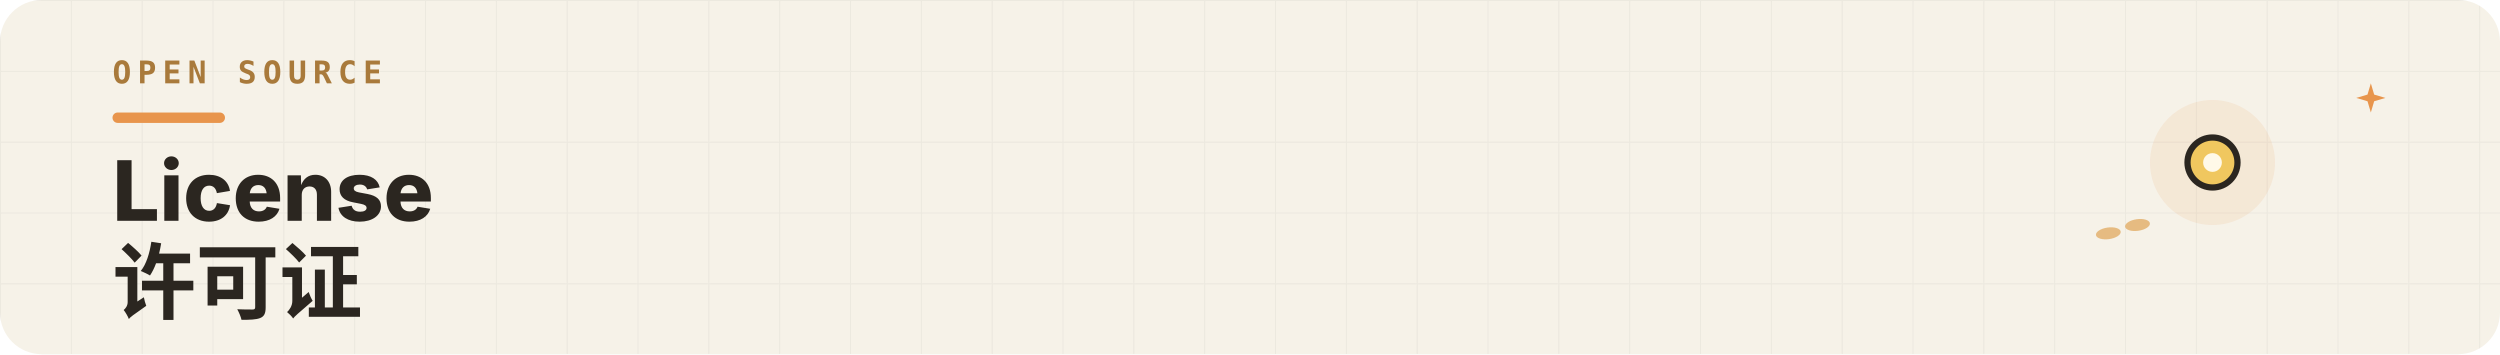
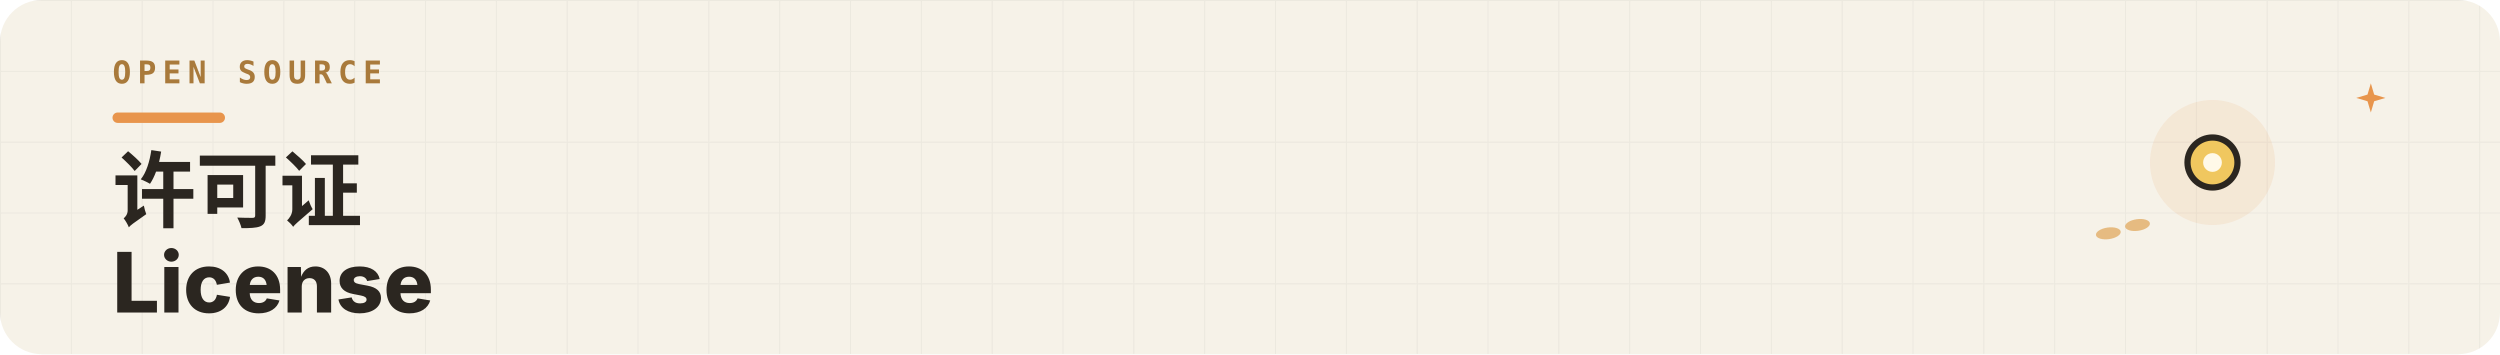
<svg xmlns="http://www.w3.org/2000/svg" width="1200" height="170" viewBox="0 0 1200 170" role="img" aria-label="License · 许可证">
  <defs>
    <pattern id="g" width="34" height="34" patternUnits="userSpaceOnUse">
      <path d="M34 0H0V34" fill="none" stroke="#2B2620" stroke-opacity="0.045" />
    </pattern>
  </defs>
  <rect width="1200" height="170" rx="20" fill="#F6F2E8" />
  <rect width="1200" height="170" rx="20" fill="url(#g)" />
  <text x="54" y="40" font-family="ui-monospace, 'SF Mono', Menlo, monospace" font-size="15" font-weight="700" letter-spacing="3" fill="#A97A3B">OPEN SOURCE</text>
  <rect x="54" y="54" width="54" height="5" rx="2.5" fill="#E8954C" />
-   <text x="54" y="106" font-family="-apple-system, BlinkMacSystemFont, 'Segoe UI', sans-serif" font-size="40" font-weight="800" fill="#2B2620">License</text>
-   <text x="54" y="150" font-family="-apple-system, BlinkMacSystemFont, 'Segoe UI', 'PingFang SC', sans-serif" font-size="40" font-weight="800" fill="#2B2620">许可证</text>
+   <text x="54" y="106" font-family="-apple-system, BlinkMacSystemFont, 'Segoe UI', 'PingFang SC', sans-serif" font-size="40" font-weight="800" fill="#2B2620">许可证</text>
+   <text x="54" y="150" font-family="-apple-system, BlinkMacSystemFont, 'Segoe UI', sans-serif" font-size="40" font-weight="800" fill="#2B2620">License</text>
  <circle cx="1062" cy="78" r="30" fill="#E8954C" opacity="0.12" />
  <circle cx="1062" cy="78" r="12" fill="#F0C75F" stroke="#2B2620" stroke-width="3" />
  <circle cx="1062" cy="78" r="4.5" fill="#FFF9E8" />
  <ellipse cx="1012" cy="112" rx="6" ry="2.8" fill="#D98E2B" opacity="0.55" transform="rotate(-8 1012 112)" />
  <ellipse cx="1026" cy="108" rx="6" ry="2.8" fill="#D98E2B" opacity="0.55" transform="rotate(-8 1026 108)" />
  <path d="M1138 40 L1139.6 45.4 L1145 47 L1139.6 48.6 L1138 54 L1136.4 48.6 L1131 47 L1136.4 45.4 Z" fill="#E8954C" />
</svg>
